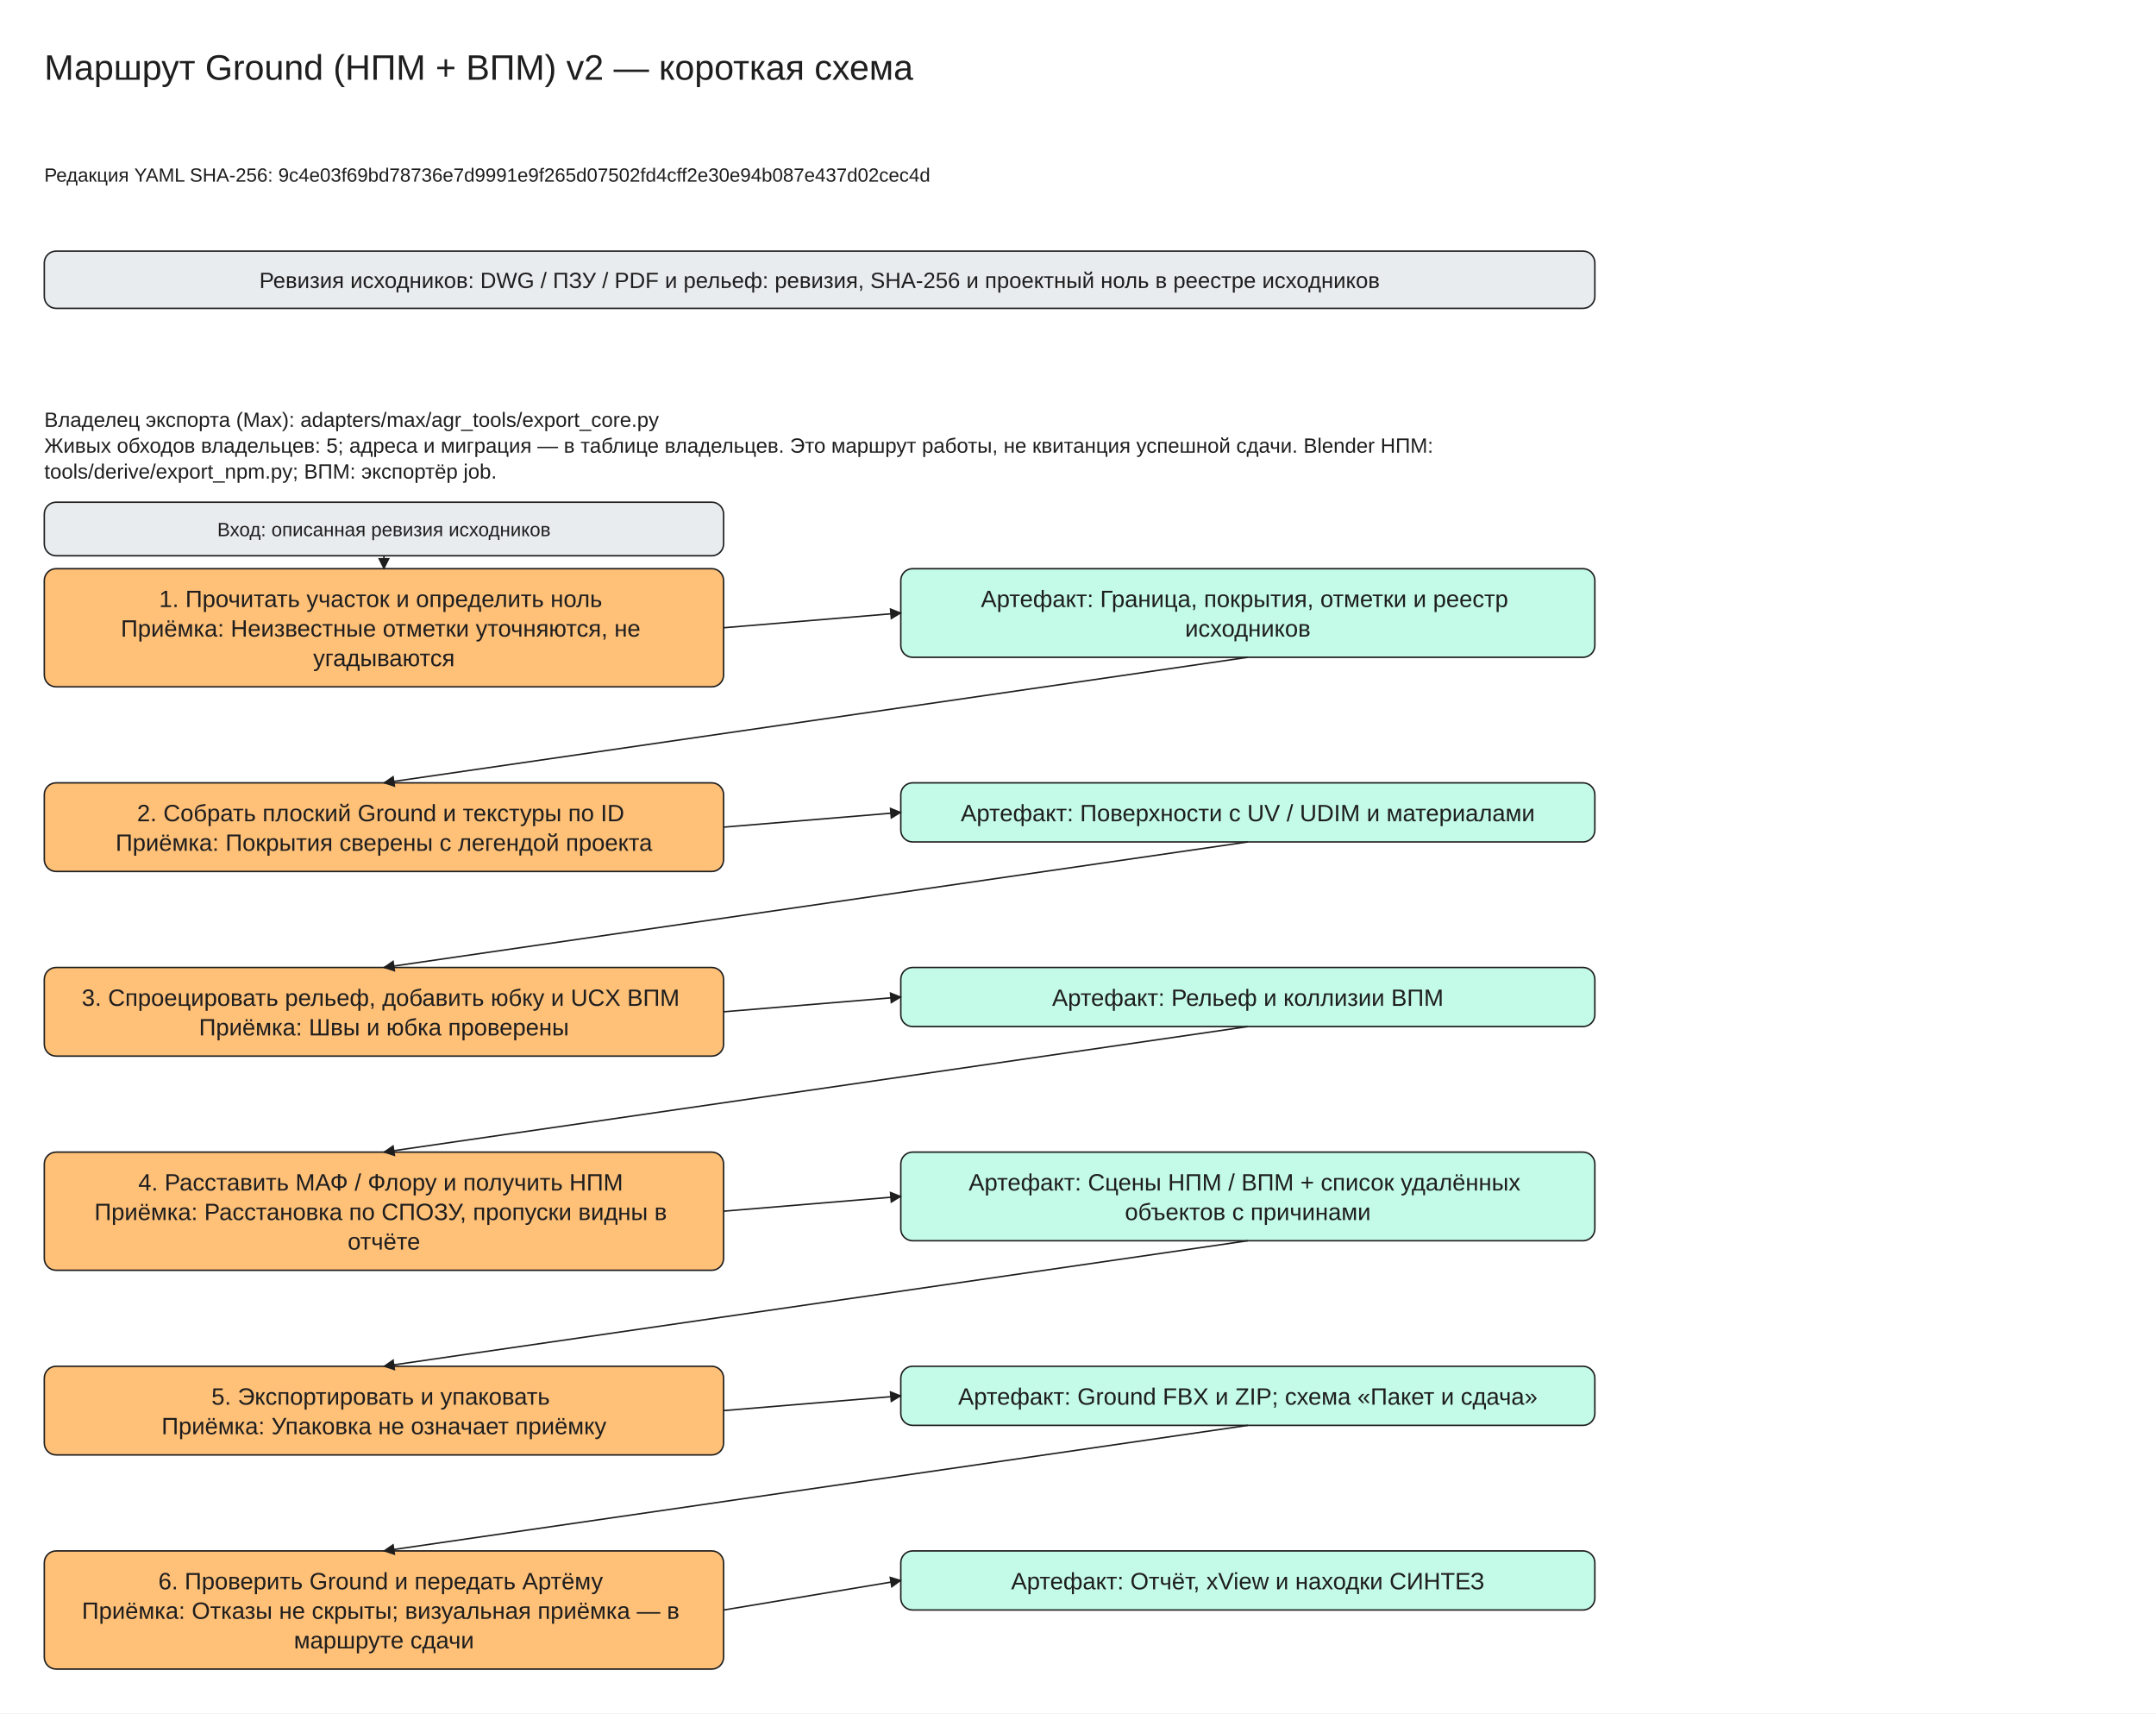
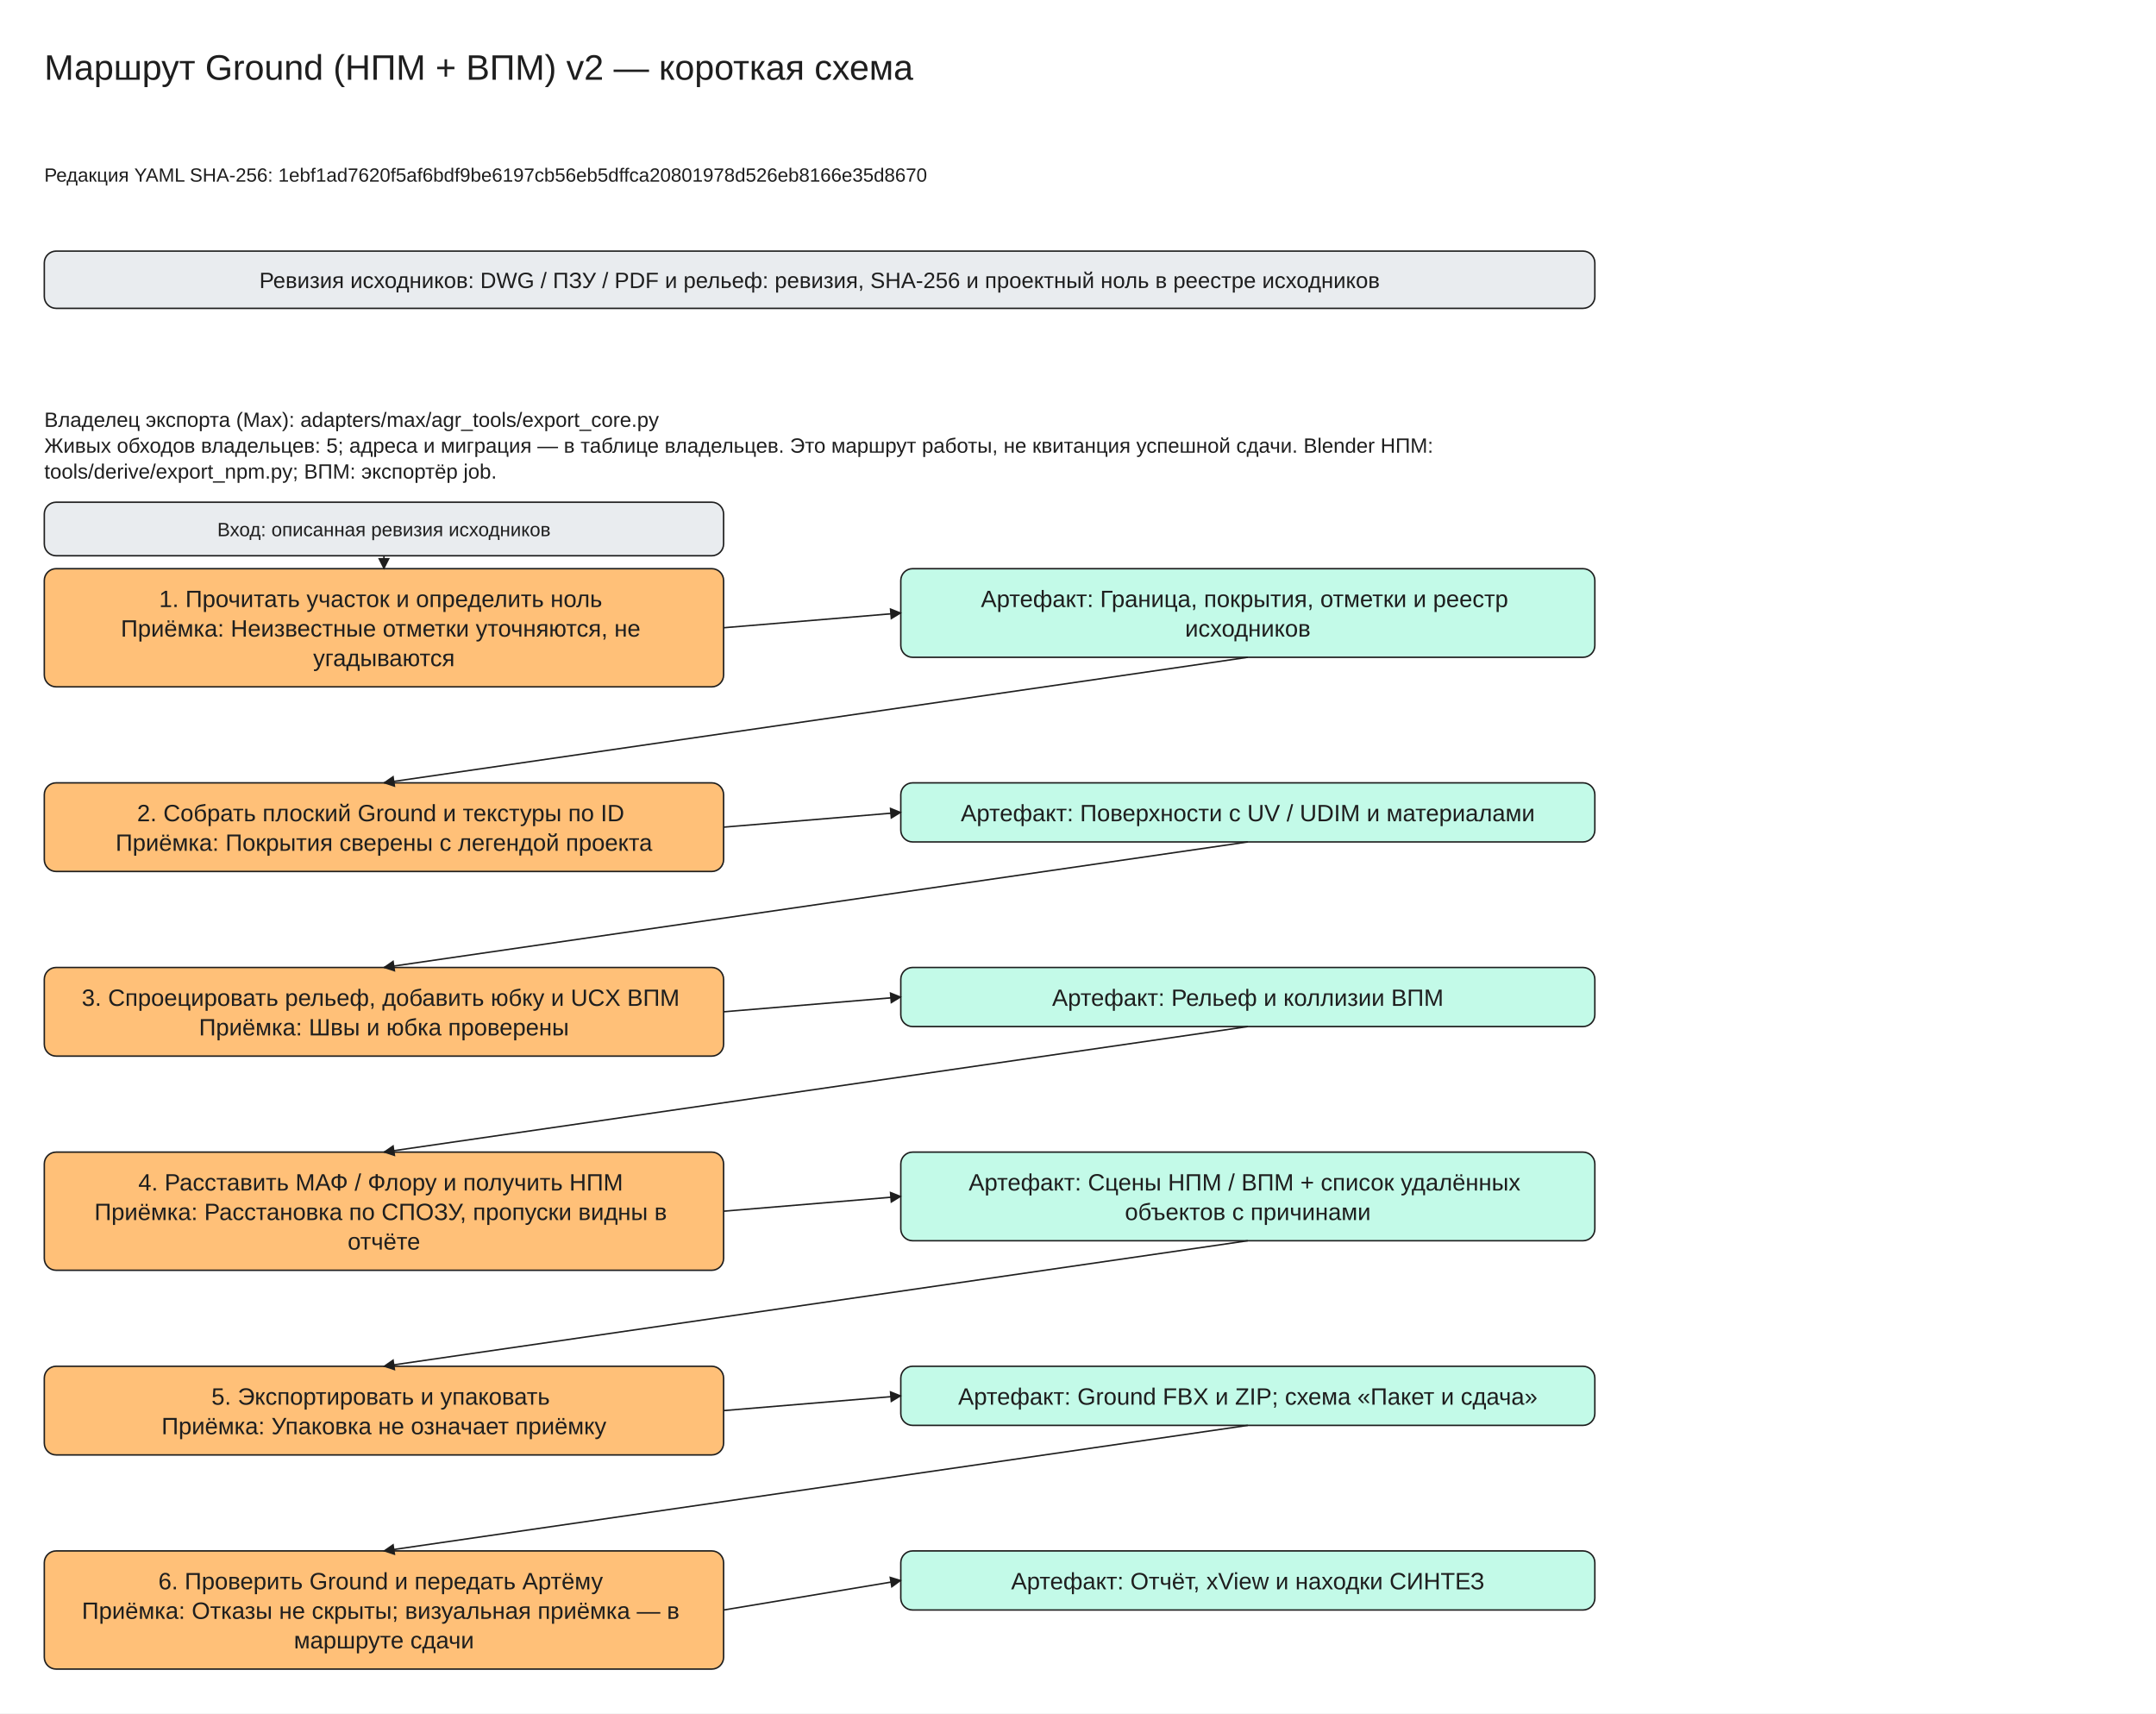
<svg xmlns="http://www.w3.org/2000/svg" viewBox="0 -30 1460 1160" width="1460" height="1160" font-family="Segoe UI, Arial, sans-serif">
  <defs>
    <marker id="arrow" viewBox="0 0 10 10" refX="9" refY="5" markerWidth="8" markerHeight="8" orient="auto-start-reverse">
      <path d="M0,0 L10,5 L0,10 z" fill="#1e1e1e" />
    </marker>
  </defs>
  <rect x="0" y="-30" width="1460" height="1160" fill="#ffffff" />
  <rect x="30" y="140" width="1050" height="38.75" rx="8" fill="#e9ecef" stroke="#1e1e1e" />
  <rect x="30" y="355" width="460" height="80.0" rx="8" fill="#ffc078" stroke="#1e1e1e" />
  <rect x="610" y="355" width="470" height="60.0" rx="8" fill="#c3fae8" stroke="#1e1e1e" />
  <rect x="30" y="310" width="460" height="36.25" rx="8" fill="#e9ecef" stroke="#1e1e1e" />
  <line x1="260.0" y1="346.25" x2="260.0" y2="355.0" stroke="#1e1e1e" marker-end="url(#arrow)" />
  <line x1="490" y1="395.0" x2="610" y2="385.0" stroke="#1e1e1e" marker-end="url(#arrow)" />
  <rect x="30" y="500.0" width="460" height="60.0" rx="8" fill="#ffc078" stroke="#1e1e1e" />
  <rect x="610" y="500.0" width="470" height="40.0" rx="8" fill="#c3fae8" stroke="#1e1e1e" />
  <line x1="845.0" y1="415.0" x2="260.0" y2="500.0" stroke="#1e1e1e" marker-end="url(#arrow)" />
  <line x1="490" y1="530.0" x2="610" y2="520.0" stroke="#1e1e1e" marker-end="url(#arrow)" />
  <rect x="30" y="625.0" width="460" height="60.0" rx="8" fill="#ffc078" stroke="#1e1e1e" />
  <rect x="610" y="625.0" width="470" height="40.0" rx="8" fill="#c3fae8" stroke="#1e1e1e" />
  <line x1="845.0" y1="540.0" x2="260.0" y2="625.0" stroke="#1e1e1e" marker-end="url(#arrow)" />
  <line x1="490" y1="655.0" x2="610" y2="645.0" stroke="#1e1e1e" marker-end="url(#arrow)" />
  <rect x="30" y="750.0" width="460" height="80.0" rx="8" fill="#ffc078" stroke="#1e1e1e" />
  <rect x="610" y="750.0" width="470" height="60.0" rx="8" fill="#c3fae8" stroke="#1e1e1e" />
  <line x1="845.0" y1="665.0" x2="260.0" y2="750.0" stroke="#1e1e1e" marker-end="url(#arrow)" />
  <line x1="490" y1="790.0" x2="610" y2="780.0" stroke="#1e1e1e" marker-end="url(#arrow)" />
  <rect x="30" y="895.0" width="460" height="60.0" rx="8" fill="#ffc078" stroke="#1e1e1e" />
  <rect x="610" y="895.0" width="470" height="40.0" rx="8" fill="#c3fae8" stroke="#1e1e1e" />
  <line x1="845.0" y1="810.0" x2="260.0" y2="895.0" stroke="#1e1e1e" marker-end="url(#arrow)" />
  <line x1="490" y1="925.0" x2="610" y2="915.0" stroke="#1e1e1e" marker-end="url(#arrow)" />
  <rect x="30" y="1020.0" width="460" height="80.0" rx="8" fill="#ffc078" stroke="#1e1e1e" />
  <rect x="610" y="1020.0" width="470" height="40.0" rx="8" fill="#c3fae8" stroke="#1e1e1e" />
  <line x1="845.0" y1="935.0" x2="260.0" y2="1020.0" stroke="#1e1e1e" marker-end="url(#arrow)" />
  <line x1="490" y1="1060.0" x2="610" y2="1040.0" stroke="#1e1e1e" marker-end="url(#arrow)" />
  <text x="30" y="0" font-size="24" text-anchor="start" fill="#1e1e1e">
    <tspan x="30" dy="24">Маршрут Ground (НПМ + ВПМ) v2 — короткая схема</tspan>
  </text>
  <text x="30" y="80" font-size="13" text-anchor="start" fill="#1e1e1e">
-     <tspan x="30" dy="13">Редакция YAML SHA-256: 9c4e03f69bd78736e7d9991e9f265d07502fd4cff2e30e94b087e437d02cec4d</tspan>
+     <tspan x="30" dy="13">Редакция YAML SHA-256: 1ebf1ad7620f5af6bdf9be6197cb56eb5dffca20801978d526eb8166e35d8670</tspan>
  </text>
  <text x="555.0" y="150.0" font-size="15" text-anchor="middle" fill="#1e1e1e">
    <tspan x="555.0" dy="15">Ревизия исходников: DWG / ПЗУ / PDF и рельеф: ревизия, SHA-256 и проектный ноль в реестре исходников</tspan>
  </text>
  <text x="30" y="245" font-size="14" text-anchor="start" fill="#1e1e1e">
    <tspan x="30" dy="14">Владелец экспорта (Max): adapters/max/agr_tools/export_core.py</tspan>
    <tspan x="30" dy="17.5">Живых обходов владельцев: 5; адреса и миграция — в таблице владельцев. Это маршрут работы, не квитанция успешной сдачи. Blender НПМ:</tspan>
    <tspan x="30" dy="17.5">tools/derive/export_npm.py; ВПМ: экспортёр job.</tspan>
  </text>
  <text x="260.0" y="365.0" font-size="16" text-anchor="middle" fill="#1e1e1e">
    <tspan x="260.0" dy="16">1. Прочитать участок и определить ноль</tspan>
    <tspan x="260.0" dy="20.0">Приёмка: Неизвестные отметки уточняются, не</tspan>
    <tspan x="260.0" dy="20.0">угадываются</tspan>
  </text>
  <text x="845.0" y="365.0" font-size="16" text-anchor="middle" fill="#1e1e1e">
    <tspan x="845.0" dy="16">Артефакт: Граница, покрытия, отметки и реестр</tspan>
    <tspan x="845.0" dy="20.0">исходников</tspan>
  </text>
  <text x="260.0" y="320.0" font-size="13" text-anchor="middle" fill="#1e1e1e">
    <tspan x="260.0" dy="13">Вход: описанная ревизия исходников</tspan>
  </text>
  <text x="260.0" y="510.0" font-size="16" text-anchor="middle" fill="#1e1e1e">
    <tspan x="260.0" dy="16">2. Собрать плоский Ground и текстуры по ID</tspan>
    <tspan x="260.0" dy="20.0">Приёмка: Покрытия сверены с легендой проекта</tspan>
  </text>
  <text x="845.0" y="510.0" font-size="16" text-anchor="middle" fill="#1e1e1e">
    <tspan x="845.0" dy="16">Артефакт: Поверхности с UV / UDIM и материалами</tspan>
  </text>
  <text x="260.0" y="635.0" font-size="16" text-anchor="middle" fill="#1e1e1e">
    <tspan x="260.0" dy="16">3. Спроецировать рельеф, добавить юбку и UCX ВПМ</tspan>
    <tspan x="260.0" dy="20.0">Приёмка: Швы и юбка проверены</tspan>
  </text>
  <text x="845.0" y="635.0" font-size="16" text-anchor="middle" fill="#1e1e1e">
    <tspan x="845.0" dy="16">Артефакт: Рельеф и коллизии ВПМ</tspan>
  </text>
  <text x="260.0" y="760.0" font-size="16" text-anchor="middle" fill="#1e1e1e">
    <tspan x="260.0" dy="16">4. Расставить МАФ / Флору и получить НПМ</tspan>
    <tspan x="260.0" dy="20.0">Приёмка: Расстановка по СПОЗУ, пропуски видны в</tspan>
    <tspan x="260.0" dy="20.0">отчёте</tspan>
  </text>
  <text x="845.0" y="760.0" font-size="16" text-anchor="middle" fill="#1e1e1e">
    <tspan x="845.0" dy="16">Артефакт: Сцены НПМ / ВПМ + список удалённых</tspan>
    <tspan x="845.0" dy="20.0">объектов с причинами</tspan>
  </text>
  <text x="260.0" y="905.0" font-size="16" text-anchor="middle" fill="#1e1e1e">
    <tspan x="260.0" dy="16">5. Экспортировать и упаковать</tspan>
    <tspan x="260.0" dy="20.0">Приёмка: Упаковка не означает приёмку</tspan>
  </text>
  <text x="845.0" y="905.0" font-size="16" text-anchor="middle" fill="#1e1e1e">
    <tspan x="845.0" dy="16">Артефакт: Ground FBX и ZIP; схема «Пакет и сдача»</tspan>
  </text>
  <text x="260.0" y="1030.0" font-size="16" text-anchor="middle" fill="#1e1e1e">
    <tspan x="260.0" dy="16">6. Проверить Ground и передать Артёму</tspan>
    <tspan x="260.0" dy="20.0">Приёмка: Отказы не скрыты; визуальная приёмка — в</tspan>
    <tspan x="260.0" dy="20.0">маршруте сдачи</tspan>
  </text>
  <text x="845.0" y="1030.0" font-size="16" text-anchor="middle" fill="#1e1e1e">
    <tspan x="845.0" dy="16">Артефакт: Отчёт, xView и находки СИНТЕЗ</tspan>
  </text>
</svg>
